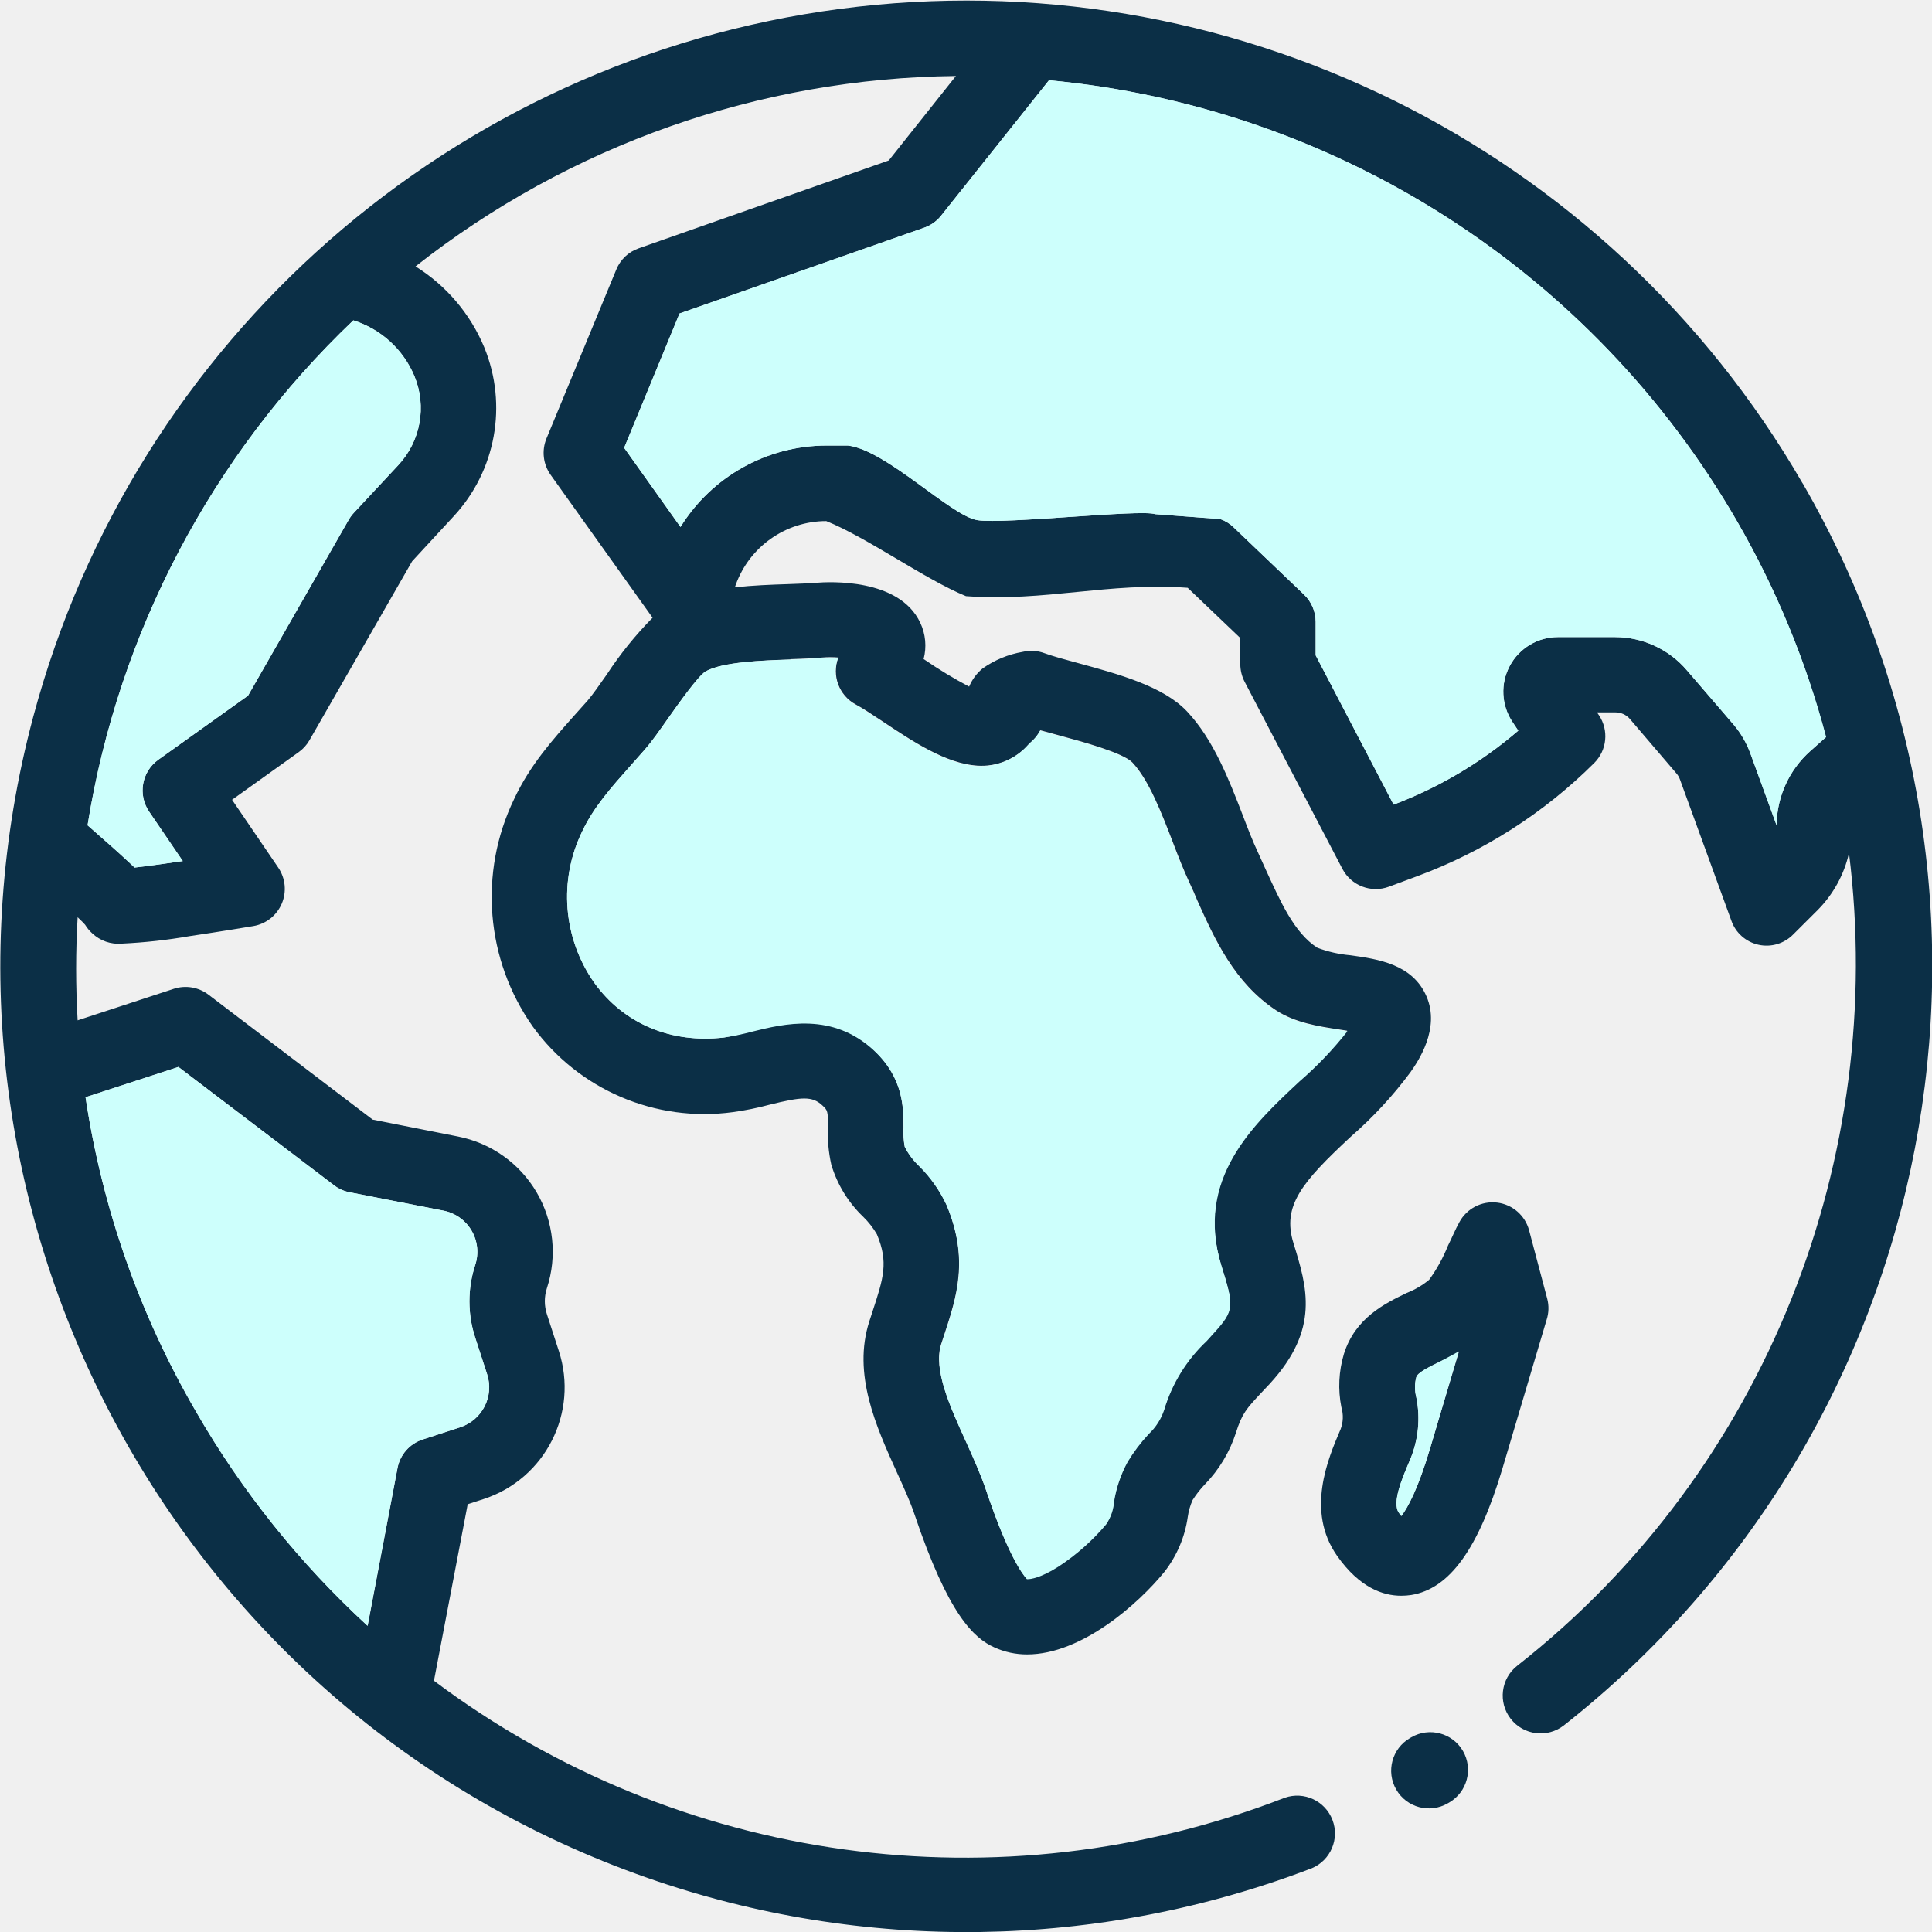
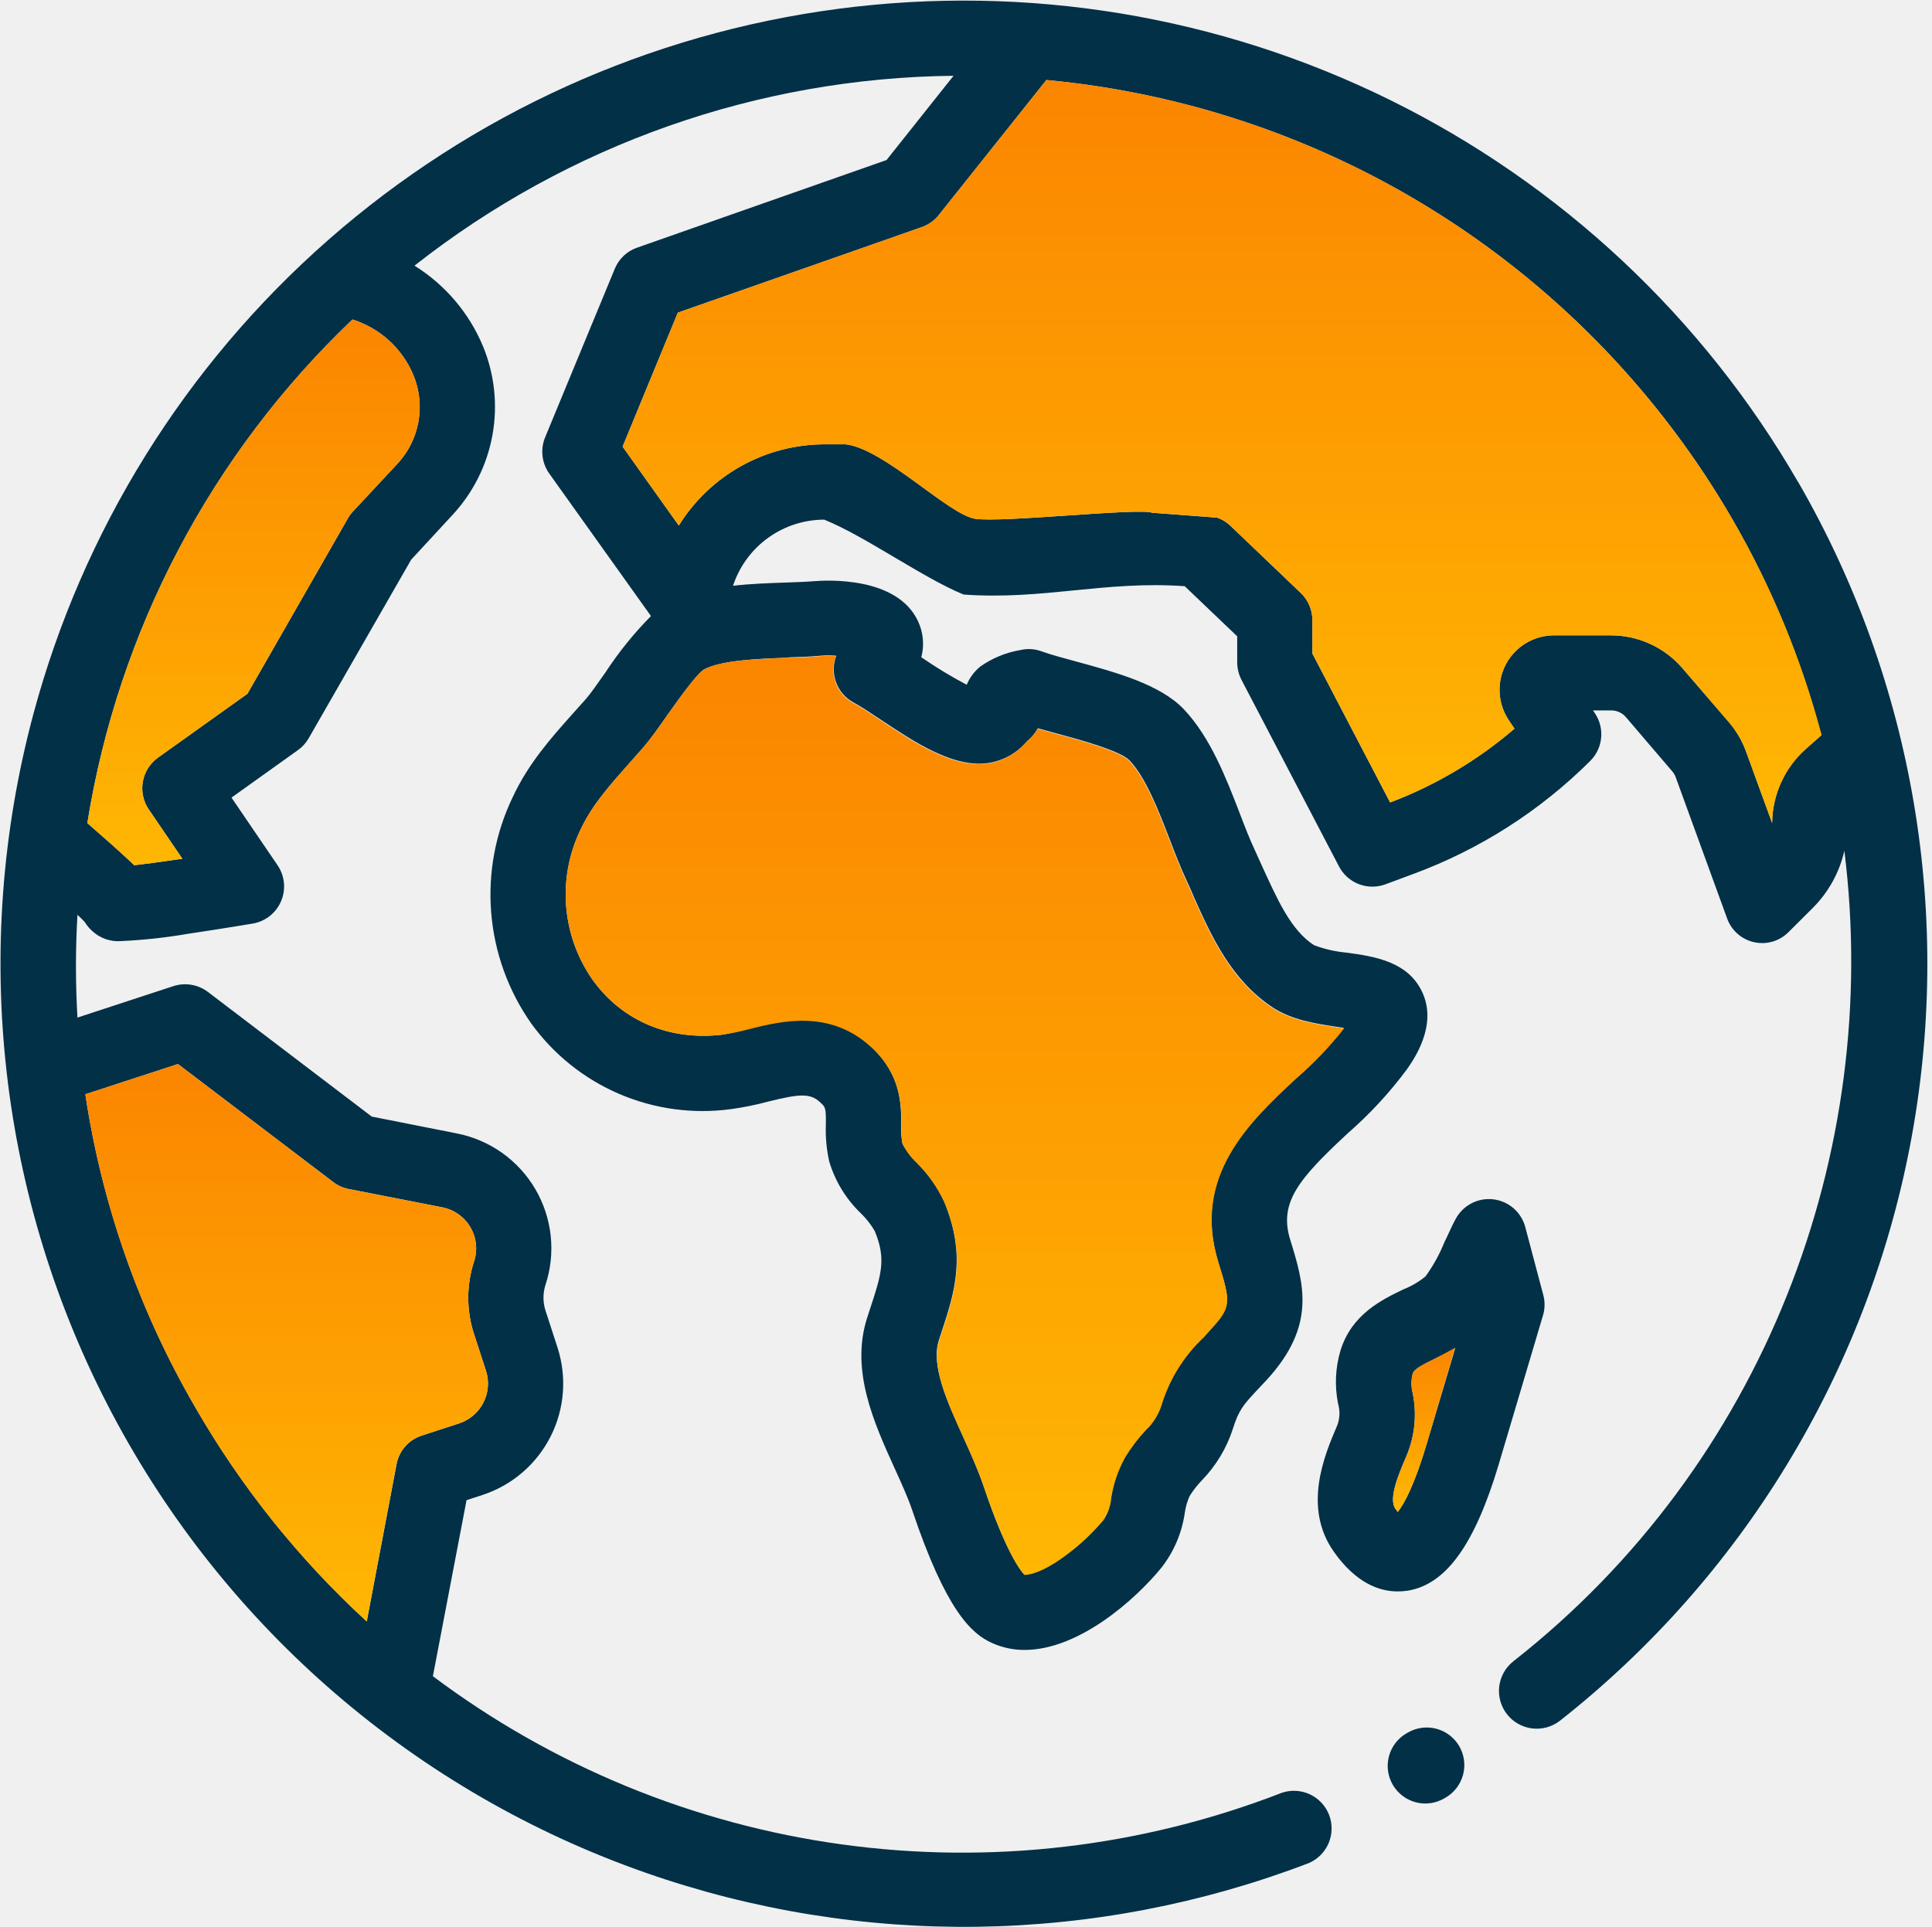
- <svg xmlns="http://www.w3.org/2000/svg" viewBox="0 0 258.84 258.84">
+ <svg xmlns="http://www.w3.org/2000/svg" width="397" height="396" viewBox="0 0 397 396" fill="none">
+   <g clip-path="url(#clip0_466_1565)">
+     <path d="M299.865 358.9C298.836 357.126 297.144 355.833 295.162 355.305C293.18 354.777 291.069 355.058 289.294 356.085L289.003 356.253C287.23 357.282 285.938 358.973 285.412 360.954C284.885 362.935 285.167 365.044 286.196 366.817C287.224 368.59 288.915 369.882 290.896 370.409C292.878 370.935 294.987 370.653 296.76 369.624L297.05 369.456C298.82 368.427 300.11 366.738 300.638 364.759C301.165 362.781 300.888 360.674 299.865 358.9V358.9Z" fill="#023047" />
+     <path d="M369.476 99.061C349.891 65.16 320.694 37.828 285.576 20.519C250.458 3.211 210.996 -3.296 172.181 1.821C133.365 6.938 96.938 23.45 67.506 49.268C38.074 75.087 16.958 109.052 6.828 146.871C-6.077 195.117 -0.272 246.459 23.081 290.606C46.434 334.753 85.609 368.442 132.754 384.923C176.95 400.376 225.193 399.666 268.915 382.919C270.762 382.134 272.232 380.663 273.015 378.816C273.798 376.968 273.833 374.889 273.113 373.016C272.393 371.144 270.973 369.624 269.154 368.777C267.335 367.93 265.259 367.822 263.362 368.477C234.648 379.626 203.567 383.276 173.052 379.081C142.537 374.887 113.593 362.987 88.953 344.503L95.868 308.321L99.203 307.235C105.251 305.238 110.261 300.925 113.137 295.242C116.013 289.559 116.52 282.969 114.548 276.912L112.1 269.37C111.536 267.64 111.536 265.776 112.1 264.046C113.163 260.805 113.525 257.376 113.161 253.985C112.798 250.593 111.717 247.318 109.991 244.377C108.265 241.436 105.933 238.895 103.15 236.923C100.367 234.952 97.196 233.595 93.849 232.943L76.392 229.485L42.734 203.875C41.738 203.118 40.574 202.613 39.341 202.403C38.108 202.192 36.842 202.283 35.651 202.666L15.915 209.138C15.506 202.101 15.506 195.046 15.915 188.01C16.68 188.729 17.185 189.234 17.445 189.54C17.84 190.186 18.324 190.773 18.883 191.284C19.692 192.055 20.657 192.644 21.712 193.011C22.768 193.378 23.89 193.514 25.003 193.41C29.651 193.192 34.28 192.681 38.864 191.88C45.397 190.917 51.868 189.83 51.944 189.815C53.221 189.596 54.422 189.06 55.438 188.256C56.454 187.453 57.252 186.407 57.759 185.215C58.266 184.023 58.466 182.723 58.34 181.434C58.214 180.144 57.767 178.907 57.039 177.836L47.569 163.929L61.2 154.184C62.108 153.543 62.865 152.713 63.419 151.751L84.486 115.033L92.961 105.854C97.215 101.285 100.069 95.592 101.186 89.451C102.304 83.309 101.637 76.976 99.264 71.202C96.41 64.337 91.484 58.534 85.174 54.602C116.774 29.721 155.721 15.998 195.939 15.574L182.17 32.893L130.918 50.9C129.888 51.255 128.945 51.827 128.154 52.576C127.362 53.325 126.74 54.235 126.328 55.245L112.009 89.897C111.512 91.111 111.331 92.432 111.484 93.735C111.636 95.038 112.117 96.281 112.881 97.348L133.764 126.615C130.25 130.171 127.103 134.072 124.37 138.257C122.84 140.43 121.417 142.48 120.423 143.627L117.807 146.549C113.309 151.598 108.627 156.815 105.369 163.807C101.796 171.208 100.266 179.429 100.938 187.62C101.611 195.811 104.461 203.673 109.193 210.392C113.8 216.755 120.046 221.749 127.266 224.841C134.487 227.934 142.411 229.011 150.195 227.955C152.744 227.608 155.269 227.097 157.753 226.426C164.377 224.789 166.488 224.62 168.6 226.609C169.64 227.573 169.732 227.757 169.701 231.046C169.601 233.615 169.832 236.186 170.39 238.695C171.604 242.774 173.861 246.465 176.938 249.405C178.028 250.467 178.969 251.671 179.737 252.985C182.155 258.752 181.099 261.965 178.789 268.987C178.605 269.584 178.391 270.196 178.192 270.823C174.704 281.64 179.569 292.38 183.868 301.85C185.26 304.91 186.591 307.832 187.448 310.387C194.394 331.025 199.611 335.752 203.787 337.649C205.909 338.619 208.217 339.115 210.55 339.103C221.687 339.103 233.33 328.745 238.669 322.182C241.222 318.912 242.873 315.03 243.458 310.922C243.626 309.729 243.961 308.565 244.452 307.465C245.19 306.294 246.046 305.202 247.007 304.206C249.887 301.23 252.048 297.635 253.326 293.695C254.58 289.702 255.513 288.708 258.558 285.449L260.271 283.629C270.568 272.414 267.921 263.862 265.121 254.79C262.75 247.14 266.881 242.291 276.886 232.974C281.433 229.018 285.537 224.581 289.125 219.74C290.655 217.552 295.245 210.866 292.399 204.242C289.554 197.618 282.486 196.592 276.779 195.797C274.471 195.596 272.201 195.081 270.032 194.267C265.228 191.207 262.383 184.613 259.476 178.31C258.91 177.056 258.359 175.816 257.793 174.592C256.783 172.451 255.773 169.85 254.733 167.111C251.918 159.814 248.721 151.567 243.305 145.815C238.424 140.644 229.23 138.165 221.106 135.947C218.367 135.213 215.797 134.509 214.084 133.882C212.665 133.353 211.12 133.257 209.647 133.606C206.677 134.112 203.859 135.278 201.401 137.018C200.194 138.014 199.248 139.291 198.647 140.736C195.481 139.066 192.416 137.212 189.467 135.182L189.314 135.09C189.972 132.603 189.728 129.964 188.626 127.64C184.312 118.46 169.977 119.225 167.207 119.455C165.677 119.577 163.582 119.654 161.424 119.73C158.043 119.837 154.31 119.975 150.623 120.388L150.807 119.868C152.182 116.046 154.701 112.742 158.022 110.404C161.343 108.066 165.303 106.808 169.365 106.802C177.718 110.153 189.712 118.812 198.004 122.193C214.374 123.371 227.072 119.302 243.442 120.48L254.228 130.776V136.161C254.239 137.408 254.543 138.634 255.116 139.741L275.142 178.065C276.009 179.735 277.456 181.031 279.211 181.71C280.966 182.389 282.908 182.404 284.673 181.752L290.487 179.595C304.117 174.553 316.5 166.632 326.792 156.371C328.051 155.107 328.835 153.446 329.01 151.67C329.186 149.894 328.743 148.112 327.755 146.626L327.342 146.014H331.045C331.625 146.001 332.201 146.118 332.73 146.357C333.26 146.595 333.729 146.948 334.104 147.391L343.636 158.544C343.944 158.899 344.182 159.309 344.34 159.752L354.865 188.668C355.291 189.904 356.027 191.011 357.003 191.883C357.978 192.754 359.161 193.36 360.438 193.644C361.715 193.928 363.043 193.88 364.296 193.504C365.549 193.128 366.684 192.438 367.594 191.498L372.612 186.495C375.782 183.285 377.992 179.252 378.992 174.853C386.733 236.905 362.408 301.07 311.003 341.413C309.38 342.679 308.326 344.538 308.074 346.581C307.821 348.623 308.391 350.683 309.657 352.306C310.923 353.929 312.781 354.983 314.824 355.235C316.867 355.488 318.927 354.918 320.55 353.652C357.952 324.193 383.487 282.244 392.479 235.49C401.47 188.735 393.314 140.307 369.506 99.076L369.476 99.061ZM36.569 218.684L68.468 242.933C69.405 243.658 70.501 244.15 71.665 244.371L90.881 248.135C92.078 248.367 93.213 248.852 94.209 249.556C95.205 250.261 96.04 251.169 96.658 252.221C97.276 253.273 97.663 254.445 97.793 255.658C97.923 256.871 97.794 258.098 97.413 259.257C95.824 264.108 95.824 269.339 97.413 274.189L99.861 281.716C100.561 283.885 100.372 286.243 99.337 288.273C98.302 290.303 96.504 291.84 94.338 292.548L86.689 295.042C85.368 295.462 84.186 296.234 83.27 297.274C82.354 298.314 81.738 299.584 81.487 300.947L75.367 333.243C61.467 320.477 49.6 305.659 40.18 289.305C28.632 269.458 20.948 247.603 17.537 224.896L36.569 218.684ZM81.655 95.328L72.568 105.074C72.157 105.511 71.798 105.993 71.497 106.512L50.843 142.587L32.484 155.698C30.826 156.878 29.699 158.663 29.346 160.667C28.994 162.671 29.445 164.733 30.602 166.407L37.472 176.49C33.509 177.071 29.96 177.56 27.588 177.821L26.166 176.49C24.33 174.776 21.76 172.497 17.95 169.161C24.29 129.628 43.429 93.268 72.43 65.663C75.228 66.544 77.799 68.025 79.964 70.005C82.129 71.985 83.834 74.414 84.96 77.122C86.209 80.155 86.562 83.483 85.976 86.71C85.39 89.937 83.891 92.928 81.655 95.328V95.328ZM162.021 135.106C164.346 135.029 166.611 134.953 168.554 134.769C169.648 134.675 170.749 134.675 171.843 134.769C171.163 136.532 171.15 138.483 171.806 140.254C172.463 142.026 173.743 143.498 175.408 144.392C176.861 145.157 178.865 146.519 181.007 147.926C187.05 151.95 193.904 156.524 200.33 156.937C202.3 157.067 204.274 156.739 206.097 155.98C207.92 155.221 209.544 154.051 210.84 152.562C210.944 152.442 211.057 152.329 211.177 152.225C212.028 151.521 212.735 150.659 213.257 149.686L217.128 150.741C221.718 151.981 230.224 154.291 232.121 156.295C235.456 159.829 238.072 166.576 240.367 172.542C241.53 175.602 242.632 178.387 243.856 181.018C244.391 182.15 244.911 183.313 245.385 184.491C248.95 192.446 253.035 201.473 261.572 207.088C265.473 209.627 270.231 210.362 274.454 211.004L276.136 211.264C273.196 214.995 269.907 218.437 266.315 221.545C256.737 230.465 244.896 241.572 250.296 259.273C252.897 267.626 253.02 268.452 248.843 273.042L247.313 274.74C243.203 278.597 240.189 283.475 238.577 288.876C237.952 290.754 236.869 292.447 235.426 293.802C233.787 295.554 232.336 297.472 231.096 299.524C229.698 302.087 228.751 304.871 228.296 307.755C228.174 309.402 227.614 310.986 226.675 312.345C223.861 315.677 220.578 318.584 216.929 320.974C213.303 323.284 211.177 323.605 210.442 323.559C209.616 322.672 206.618 318.801 202.104 305.399C200.988 302.095 199.442 298.683 197.958 295.394C194.654 288.142 191.257 280.645 192.91 275.505C193.109 274.908 193.308 274.312 193.491 273.73C196.138 265.668 198.632 258.049 194.011 246.957C192.625 243.972 190.718 241.258 188.381 238.94C187.179 237.808 186.181 236.478 185.429 235.008C185.193 233.717 185.111 232.402 185.184 231.092C185.184 227.053 185.184 220.949 179.171 215.273C170.619 207.256 160.629 209.719 154.035 211.356C152.185 211.899 150.305 212.334 148.405 212.656C137.543 213.926 127.828 209.826 121.785 201.396C118.647 196.922 116.765 191.688 116.335 186.24C115.904 180.792 116.941 175.328 119.337 170.416C121.677 165.444 125.242 161.451 129.342 156.83C130.245 155.821 131.148 154.796 132.05 153.771C133.58 152.042 135.232 149.686 136.977 147.192C139.088 144.224 142.989 138.67 144.626 137.615C148.16 135.656 156.177 135.366 162.021 135.167V135.106ZM371.036 153.939C368.916 155.834 367.209 158.146 366.025 160.731C364.84 163.317 364.202 166.119 364.152 168.962V169.146L358.797 154.459C358.008 152.272 356.832 150.246 355.324 148.477L345.762 137.385C343.943 135.251 341.682 133.537 339.136 132.362C336.59 131.186 333.819 130.578 331.014 130.577H319.341C317.312 130.576 315.32 131.125 313.579 132.168C311.838 133.21 310.413 134.706 309.456 136.496C308.499 138.285 308.047 140.301 308.147 142.328C308.247 144.355 308.896 146.316 310.024 148.003L311.202 149.762C303.633 156.265 294.987 161.396 285.652 164.923L269.68 134.325V127.471C269.68 126.426 269.468 125.391 269.058 124.428C268.648 123.466 268.048 122.597 267.294 121.872L252.882 108.103C252.097 107.335 251.151 106.749 250.113 106.389L236.757 105.38C233.819 104.355 205.822 107.476 200.36 106.619C194.899 105.762 181.665 92.222 173.786 91.32H169.38C163.39 91.337 157.503 92.878 152.273 95.798C147.043 98.718 142.643 102.921 139.486 108.011L127.935 91.794L139.287 64.256L189.33 46.708C190.669 46.257 191.86 45.447 192.772 44.367L215.017 16.446C244.034 19.155 271.98 28.774 296.515 44.5C321.051 60.225 341.464 81.599 356.043 106.833C364.054 120.716 370.177 135.606 374.249 151.108L371.036 153.939Z" fill="#023047" />
+     <path d="M81.654 95.328L72.567 105.074C72.156 105.511 71.797 105.993 71.496 106.512L50.842 142.587L32.483 155.698C30.825 156.878 29.698 158.663 29.346 160.667C28.994 162.671 29.445 164.733 30.602 166.407L37.471 176.49C33.508 177.071 29.959 177.56 27.588 177.821L26.165 176.49C24.329 174.776 21.759 172.497 17.949 169.161C24.289 129.628 43.429 93.268 72.429 65.663C75.227 66.544 77.799 68.025 79.963 70.005C82.128 71.985 83.833 74.414 84.959 77.122C86.208 80.155 86.561 83.483 85.975 86.71C85.39 89.937 83.89 92.928 81.654 95.328V95.328Z" fill="url(#paint0_linear_466_1565)" />
+     <path d="M94.308 292.548L86.658 295.042C85.337 295.462 84.156 296.234 83.24 297.274C82.323 298.314 81.707 299.584 81.456 300.947L75.337 333.243C61.436 320.477 49.57 305.659 40.149 289.305C28.612 269.456 20.939 247.601 17.537 224.896L36.569 218.7L68.468 242.949C69.405 243.673 70.501 244.166 71.665 244.387L90.881 248.15C92.078 248.382 93.213 248.867 94.209 249.571C95.205 250.276 96.04 251.185 96.658 252.237C97.276 253.289 97.663 254.46 97.793 255.673C97.923 256.886 97.794 258.113 97.413 259.273C95.824 264.123 95.824 269.354 97.413 274.204L99.861 281.732C100.555 283.902 100.36 286.26 99.319 288.287C98.278 290.314 96.476 291.846 94.308 292.548V292.548Z" fill="url(#paint1_linear_466_1565)" />
+     <path d="M276.183 211.387C273.242 215.117 269.953 218.56 266.361 221.668C256.784 230.587 244.942 241.694 250.343 259.395C252.944 267.748 253.066 268.574 248.889 273.164L247.36 274.862C243.25 278.72 240.236 283.597 238.624 288.999C237.998 290.877 236.915 292.57 235.472 293.925C233.834 295.676 232.383 297.594 231.143 299.647C229.744 302.209 228.797 304.994 228.343 307.878C228.22 309.524 227.66 311.109 226.721 312.467C223.907 315.8 220.624 318.706 216.976 321.096C213.35 323.406 211.223 323.727 210.489 323.681C209.663 322.794 206.664 318.923 202.151 305.522C201.034 302.217 199.489 298.805 198.005 295.516C194.7 288.264 191.304 280.768 192.956 275.627C193.155 275.031 193.354 274.434 193.538 273.853C196.184 265.79 198.678 258.171 194.058 247.079C192.671 244.094 190.765 241.38 188.428 239.063C187.226 237.93 186.227 236.6 185.475 235.131C185.24 233.839 185.157 232.525 185.23 231.214C185.23 227.175 185.23 221.071 179.218 215.395C170.666 207.378 160.675 209.841 154.081 211.478C152.214 211.982 150.319 212.376 148.405 212.656C137.543 213.926 127.828 209.826 121.785 201.396C118.648 196.922 116.766 191.688 116.335 186.24C115.905 180.792 116.941 175.328 119.337 170.416C121.678 165.444 125.243 161.451 129.343 156.83C130.246 155.821 131.148 154.796 132.051 153.77C133.581 152.042 135.233 149.686 136.977 147.192C139.088 144.224 142.99 138.67 144.627 137.615C148.084 135.687 156.086 135.396 161.945 135.197C164.271 135.121 166.535 135.044 168.478 134.861C169.572 134.767 170.673 134.767 171.767 134.861C171.087 136.624 171.074 138.574 171.731 140.346C172.387 142.118 173.667 143.589 175.332 144.484C176.785 145.249 178.789 146.611 180.931 148.018C186.974 152.042 193.828 156.616 200.254 157.029C202.224 157.159 204.198 156.831 206.021 156.072C207.845 155.313 209.468 154.143 210.764 152.654C210.868 152.534 210.981 152.421 211.101 152.317C211.952 151.613 212.659 150.751 213.182 149.777L217.052 150.833C221.642 152.072 230.148 154.382 232.045 156.387C235.38 159.921 237.997 166.668 240.291 172.634C241.454 175.694 242.556 178.478 243.78 181.11C244.315 182.242 244.835 183.405 245.31 184.583C248.874 192.538 252.959 201.565 261.496 207.179C265.397 209.719 270.155 210.453 274.378 211.096L276.183 211.387Z" fill="url(#paint2_linear_466_1565)" />
+     <path d="M374.311 151.063L371.037 153.985C368.916 155.879 367.21 158.192 366.025 160.777C364.841 163.363 364.203 166.165 364.153 169.008V169.192L358.798 154.505C358.009 152.318 356.833 150.292 355.325 148.523L345.763 137.385C343.944 135.251 341.683 133.537 339.136 132.362C336.59 131.186 333.819 130.578 331.015 130.577H319.342C317.312 130.576 315.321 131.125 313.58 132.168C311.839 133.21 310.414 134.706 309.457 136.496C308.5 138.285 308.048 140.301 308.148 142.328C308.247 144.355 308.896 146.316 310.025 148.003L311.203 149.762C303.634 156.265 294.988 161.396 285.653 164.924L269.681 134.325V127.472C269.68 126.426 269.469 125.391 269.059 124.428C268.649 123.466 268.049 122.597 267.294 121.872L252.883 108.103C252.097 107.335 251.152 106.749 250.114 106.389L236.758 105.38C233.82 104.355 205.823 107.476 200.361 106.619C194.899 105.762 181.666 92.222 173.787 91.32H169.381C163.391 91.337 157.504 92.878 152.274 95.798C147.044 98.718 142.643 102.921 139.486 108.011L127.936 91.794L139.287 64.256L189.331 46.708C190.67 46.257 191.861 45.447 192.773 44.367L215.018 16.447C244.034 19.155 271.98 28.774 296.516 44.5C321.052 60.225 341.464 81.599 356.044 106.833C364.073 120.699 370.216 135.573 374.311 151.063V151.063Z" fill="url(#paint3_linear_466_1565)" />
+     <path d="M317.138 266.203L313.42 252.174C313.019 250.68 312.18 249.34 311.01 248.327C309.841 247.315 308.394 246.676 306.858 246.493C305.322 246.311 303.766 246.592 302.392 247.302C301.017 248.012 299.887 249.117 299.146 250.476C298.29 252.006 297.617 253.704 296.806 255.295C295.809 257.786 294.509 260.144 292.935 262.317C291.558 263.452 290.008 264.361 288.345 265.01C283.893 267.167 277.789 270.104 275.464 277.524C274.405 281.064 274.227 284.808 274.943 288.433C275.396 289.94 275.331 291.556 274.76 293.022L274.683 293.191C272.22 298.974 267.63 309.713 274.056 318.878C278.646 325.41 283.465 327.078 287.198 327.078C287.889 327.078 288.58 327.027 289.263 326.925C297.158 325.64 303.032 317.424 307.928 301.1L317.016 270.502C317.467 269.11 317.509 267.618 317.138 266.203V266.203ZM293.149 296.801C290.686 305.124 288.56 309.04 287.228 310.739L286.754 310.111C285.224 308 287.489 302.814 288.942 299.402L289.018 299.218C290.738 295.152 291.181 290.66 290.288 286.337C289.954 285.021 289.954 283.643 290.288 282.328C290.594 281.349 292.415 280.431 295.138 279.1C296.347 278.519 297.693 277.876 299.024 277.096L293.149 296.801Z" fill="#023047" />
+     <path d="M298.993 277.004L293.149 296.801C290.686 305.124 288.559 309.04 287.228 310.739L286.754 310.111C285.224 308 287.488 302.814 288.942 299.402L289.018 299.218C290.738 295.152 291.181 290.66 290.288 286.337C289.954 285.021 289.954 283.643 290.288 282.328C290.594 281.349 292.415 280.431 295.138 279.1C296.331 278.442 297.662 277.769 298.993 277.004Z" fill="url(#paint4_linear_466_1565)" />
+   </g>
  <defs>
-     <style>
-       .cls-1 {
-         fill: #0b2f46;
-       }
- 
-       .cls-2 {
-         fill: #cdfffc;
-       }
-     </style>
+     <linearGradient id="paint0_linear_466_1565" x1="52.1" y1="65.663" x2="52.1" y2="177.821" gradientUnits="userSpaceOnUse">
+       <stop stop-color="#FB8500" />
+       <stop offset="1" stop-color="#FFB703" />
+     </linearGradient>
+     <linearGradient id="paint1_linear_466_1565" x1="58.903" y1="218.7" x2="58.903" y2="333.243" gradientUnits="userSpaceOnUse">
+       <stop stop-color="#FB8500" />
+       <stop offset="1" stop-color="#FFB703" />
+     </linearGradient>
+     <linearGradient id="paint2_linear_466_1565" x1="196.212" y1="134.79" x2="196.212" y2="323.685" gradientUnits="userSpaceOnUse">
+       <stop stop-color="#FB8500" />
+       <stop offset="1" stop-color="#FFB703" />
+     </linearGradient>
+     <linearGradient id="paint3_linear_466_1565" x1="251.123" y1="16.447" x2="251.123" y2="169.192" gradientUnits="userSpaceOnUse">
+       <stop stop-color="#FB8500" />
+       <stop offset="1" stop-color="#FFB703" />
+     </linearGradient>
+     <linearGradient id="paint4_linear_466_1565" x1="292.619" y1="277.004" x2="292.619" y2="310.739" gradientUnits="userSpaceOnUse">
+       <stop stop-color="#FB8500" />
+       <stop offset="1" stop-color="#FFB703" />
+     </linearGradient>
+     <clipPath id="clip0_466_1565">
+       <rect width="396" height="396" fill="white" transform="translate(0.00390625)" />
+     </clipPath>
  </defs>
-   <g id="Camada_2" data-name="Camada 2">
-     <g id="Layer_1" data-name="Layer 1">
-       <g id="Painel">
-         <path class="cls-1" d="M196,234.59a5.06,5.06,0,0,0-6.91-1.84l-.19.11a5.05,5.05,0,1,0,5.07,8.74l.19-.11A5.06,5.06,0,0,0,196,234.59Z" />
-         <path class="cls-1" d="M241.5,64.75A129.4,129.4,0,0,0,4.46,96,129.41,129.41,0,0,0,86.77,251.6a129.41,129.41,0,0,0,89-1.31,5.06,5.06,0,0,0-3.63-9.44,118.5,118.5,0,0,1-114-15.67l4.52-23.65,2.18-.71A15.74,15.74,0,0,0,74.87,181l-1.6-4.93a5.61,5.61,0,0,1,0-3.48,15.72,15.72,0,0,0-11.93-20.33L49.93,150l-22-16.74a5.08,5.08,0,0,0-4.63-.79L10.4,136.7a119,119,0,0,1,0-13.81c.5.47.83.8,1,1a5.23,5.23,0,0,0,.94,1.14,5.11,5.11,0,0,0,4,1.39,72.41,72.41,0,0,0,9.06-1c4.27-.63,8.5-1.34,8.55-1.35a5.06,5.06,0,0,0,3.33-7.83l-6.19-9.09L40,100.78a5,5,0,0,0,1.45-1.59l13.77-24,5.54-6a21.34,21.34,0,0,0,4.12-22.65,23.34,23.34,0,0,0-9.21-10.85,119.06,119.06,0,0,1,72.4-25.51l-9,11.32L85.57,33.27a5,5,0,0,0-3,2.84L73.21,58.76a5.07,5.07,0,0,0,.57,4.87L87.43,82.76a48.78,48.78,0,0,0-6.14,7.61c-1,1.42-1.93,2.76-2.58,3.51L77,95.79c-2.94,3.3-6,6.71-8.13,11.28a30.13,30.13,0,0,0,2.5,30.45A28.38,28.38,0,0,0,98.17,149a39.3,39.3,0,0,0,4.94-1c4.33-1.07,5.71-1.18,7.09.12.68.63.74.75.72,2.9a19.53,19.53,0,0,0,.45,5,16,16,0,0,0,4.28,7,11.05,11.05,0,0,1,1.83,2.34c1.58,3.77.89,5.87-.62,10.46-.12.39-.26.79-.39,1.2-2.28,7.07.9,14.09,3.71,20.28.91,2,1.78,3.91,2.34,5.58,4.54,13.49,7.95,16.58,10.68,17.82a10.5,10.5,0,0,0,4.42.95c7.28,0,14.89-6.77,18.38-11.06a15.51,15.51,0,0,0,3.13-7.36,8.42,8.42,0,0,1,.65-2.26,13.21,13.21,0,0,1,1.67-2.13,17.76,17.76,0,0,0,4.13-6.87c.82-2.61,1.43-3.26,3.42-5.39l1.12-1.19c6.73-7.33,5-12.92,3.17-18.85-1.55-5,1.15-8.17,7.69-14.26a54.4,54.4,0,0,0,8-8.65c1-1.43,4-5.8,2.14-10.13s-6.48-5-10.21-5.52a16.67,16.67,0,0,1-4.41-1c-3.14-2-5-6.31-6.9-10.43-.37-.82-.73-1.63-1.1-2.43-.66-1.4-1.32-3.1-2-4.89-1.84-4.77-3.93-10.16-7.47-13.92-3.19-3.38-9.2-5-14.51-6.45-1.79-.48-3.47-.94-4.59-1.35a5,5,0,0,0-2.9-.18,13.15,13.15,0,0,0-5.39,2.23,6.28,6.28,0,0,0-1.8,2.43,59.63,59.63,0,0,1-6-3.63l-.1-.06a7.12,7.12,0,0,0-.45-4.87c-2.82-6-12.19-5.5-14-5.35-1,.08-2.37.13-3.78.18-2.21.07-4.65.16-7.06.43l.12-.34a12.91,12.91,0,0,1,12.13-8.54C116.16,72,124,77.66,129.42,79.87c10.7.77,19-1.89,29.7-1.12l7.05,6.73V89a5.19,5.19,0,0,0,.58,2.34l13.09,25.05a5.05,5.05,0,0,0,6.23,2.41l3.8-1.41a66.08,66.08,0,0,0,23.73-15.18,5.06,5.06,0,0,0,.63-6.37l-.27-.4h2.42a2.55,2.55,0,0,1,2,.9l6.23,7.29a2.47,2.47,0,0,1,.46.79l6.88,18.9a5,5,0,0,0,8.32,1.85l3.28-3.27a15.82,15.82,0,0,0,4.17-7.61c5.06,40.56-10.84,82.5-44.44,108.87a5.06,5.06,0,0,0,6.24,8,129.43,129.43,0,0,0,32-166.4ZM23.9,142.94l20.85,15.85a4.92,4.92,0,0,0,2.09.94l12.56,2.46a5.62,5.62,0,0,1,4.27,7.27,15.67,15.67,0,0,0,0,9.76l1.6,4.92a5.63,5.63,0,0,1-3.61,7.08l-5,1.63a5,5,0,0,0-3.4,3.86l-4,21.11a121,121,0,0,1-23-28.72A118.81,118.81,0,0,1,11.46,147ZM53.37,62.31l-5.94,6.37a5.16,5.16,0,0,0-.7.94L33.23,93.2l-12,8.57a5.06,5.06,0,0,0-1.23,7l4.49,6.59c-2.59.38-4.91.7-6.46.87l-.93-.87c-1.2-1.12-2.88-2.61-5.37-4.79A119.53,119.53,0,0,1,47.34,42.92a13.14,13.14,0,0,1,8.19,7.49A11.2,11.2,0,0,1,53.37,62.31Zm52.53,26c1.52-.05,3-.1,4.27-.22a12.53,12.53,0,0,1,2.15,0,5.07,5.07,0,0,0,2.33,6.29c.95.5,2.26,1.39,3.66,2.31,3.95,2.63,8.43,5.62,12.63,5.89a8.38,8.38,0,0,0,6.87-2.86,2.17,2.17,0,0,1,.22-.22,5.58,5.58,0,0,0,1.36-1.66l2.53.69c3,.81,8.56,2.32,9.8,3.63,2.18,2.31,3.89,6.72,5.39,10.62.76,2,1.48,3.82,2.28,5.54.35.74.69,1.5,1,2.27,2.33,5.2,5,11.1,10.58,14.77,2.55,1.66,5.66,2.14,8.42,2.56l1.1.17a49,49,0,0,1-6.42,6.72c-6.26,5.83-14,13.09-10.47,24.66,1.7,5.46,1.78,6-.95,9l-1,1.11a20.85,20.85,0,0,0-5.71,9.24,7.8,7.8,0,0,1-2.06,3.22,22.52,22.52,0,0,0-2.83,3.74,16.63,16.63,0,0,0-1.83,5.38,6.07,6.07,0,0,1-1.06,3,29.48,29.48,0,0,1-6.37,5.64c-2.37,1.51-3.76,1.72-4.24,1.69-.54-.58-2.5-3.11-5.45-11.87-.73-2.16-1.74-4.39-2.71-6.54-2.16-4.74-4.38-9.64-3.3-13,.13-.39.26-.78.38-1.16,1.73-5.27,3.36-10.25.34-17.5a18.15,18.15,0,0,0-3.68-5.24,9.44,9.44,0,0,1-1.93-2.57,10.9,10.9,0,0,1-.16-2.56c0-2.64,0-6.63-3.93-10.34-5.59-5.24-12.12-3.63-16.43-2.56A32.18,32.18,0,0,1,97,139c-7.1.83-13.45-1.85-17.4-7.36A20,20,0,0,1,78,111.39c1.53-3.25,3.86-5.86,6.54-8.88.59-.66,1.18-1.33,1.77-2,1-1.13,2.08-2.67,3.22-4.3,1.38-1.94,3.93-5.57,5-6.26C96.84,88.67,102.08,88.48,105.9,88.35Zm136.62,12.31a13.49,13.49,0,0,0-4.5,9.82v.12l-3.5-9.6a12.64,12.64,0,0,0-2.27-3.91L226,89.8a12.67,12.67,0,0,0-9.64-4.45h-7.63a7.32,7.32,0,0,0-6.09,11.39l.77,1.15a56,56,0,0,1-16.7,9.91l-10.44-20V83.32a5.08,5.08,0,0,0-1.56-3.66l-9.42-9a4.87,4.87,0,0,0-1.81-1.12l-8.73-.66c-1.92-.67-20.22,1.37-23.79.81s-12.22-9.41-17.37-10h-2.88A23.07,23.07,0,0,0,91.17,70.6L83.62,60l7.42-18,32.71-11.47A5.06,5.06,0,0,0,126,29l14.54-18.25a119.26,119.26,0,0,1,92.18,59.08,117.77,117.77,0,0,1,11.9,28.94Z" />
-         <path class="cls-2" d="M53.37,62.31l-5.94,6.37a5.16,5.16,0,0,0-.7.94L33.23,93.2l-12,8.57a5.06,5.06,0,0,0-1.23,7l4.49,6.59c-2.59.38-4.91.7-6.46.87l-.93-.87c-1.2-1.12-2.88-2.61-5.37-4.79A119.53,119.53,0,0,1,47.34,42.92a13.14,13.14,0,0,1,8.19,7.49A11.2,11.2,0,0,1,53.37,62.31Z" />
-         <path class="cls-2" d="M61.64,191.22l-5,1.63a5,5,0,0,0-3.4,3.86l-4,21.11a121,121,0,0,1-23-28.72A118.81,118.81,0,0,1,11.46,147l12.44-4.05,20.85,15.85a4.92,4.92,0,0,0,2.09.94l12.56,2.46a5.62,5.62,0,0,1,4.27,7.27,15.67,15.67,0,0,0,0,9.76l1.6,4.92A5.63,5.63,0,0,1,61.64,191.22Z" />
-         <path class="cls-2" d="M180.52,138.17a49,49,0,0,1-6.42,6.72c-6.26,5.83-14,13.09-10.47,24.66,1.7,5.46,1.78,6-.95,9l-1,1.11a20.85,20.85,0,0,0-5.71,9.24,7.8,7.8,0,0,1-2.06,3.22,22.52,22.52,0,0,0-2.83,3.74,16.63,16.63,0,0,0-1.83,5.38,6.07,6.07,0,0,1-1.06,3,29.48,29.48,0,0,1-6.37,5.64c-2.37,1.51-3.76,1.72-4.24,1.69-.54-.58-2.5-3.11-5.45-11.87-.73-2.16-1.74-4.39-2.71-6.54-2.16-4.74-4.38-9.64-3.3-13,.13-.39.26-.78.38-1.16,1.73-5.27,3.36-10.25.34-17.5a18.15,18.15,0,0,0-3.68-5.24,9.44,9.44,0,0,1-1.93-2.57,10.9,10.9,0,0,1-.16-2.56c0-2.64,0-6.63-3.93-10.34-5.59-5.24-12.12-3.63-16.43-2.56A32.18,32.18,0,0,1,97,139c-7.1.83-13.45-1.85-17.4-7.36A20,20,0,0,1,78,111.39c1.53-3.25,3.86-5.86,6.54-8.88.59-.66,1.18-1.33,1.77-2,1-1.13,2.08-2.67,3.22-4.3,1.38-1.94,3.93-5.57,5-6.26,2.26-1.26,7.49-1.45,11.32-1.58,1.52-.05,3-.1,4.27-.22a12.53,12.53,0,0,1,2.15,0,5.07,5.07,0,0,0,2.33,6.29c.95.5,2.26,1.39,3.66,2.31,3.95,2.63,8.43,5.62,12.63,5.89a8.38,8.38,0,0,0,6.87-2.86,2.17,2.17,0,0,1,.22-.22,5.58,5.58,0,0,0,1.36-1.66l2.53.69c3,.81,8.56,2.32,9.8,3.63,2.18,2.31,3.89,6.72,5.39,10.62.76,2,1.48,3.82,2.28,5.54.35.74.69,1.5,1,2.27,2.33,5.2,5,11.1,10.58,14.77,2.55,1.66,5.66,2.14,8.42,2.56Z" />
-         <path class="cls-2" d="M244.66,98.74l-2.14,1.91a13.49,13.49,0,0,0-4.5,9.82v.12l-3.5-9.6a12.64,12.64,0,0,0-2.27-3.91L226,89.8a12.67,12.67,0,0,0-9.64-4.45h-7.63a7.32,7.32,0,0,0-6.09,11.39l.77,1.15a56,56,0,0,1-16.7,9.91l-10.44-20V83.32a5.08,5.08,0,0,0-1.56-3.66l-9.42-9a4.87,4.87,0,0,0-1.81-1.12l-8.73-.66c-1.92-.67-20.22,1.37-23.79.81s-12.22-9.41-17.37-10h-2.88A23.07,23.07,0,0,0,91.17,70.6L83.62,60l7.42-18,32.71-11.47A5.06,5.06,0,0,0,126,29l14.54-18.25a119.26,119.26,0,0,1,92.18,59.08A117.77,117.77,0,0,1,244.66,98.74Z" />
-         <path class="cls-1" d="M207.29,174l-2.43-9.17a5.06,5.06,0,0,0-9.33-1.11c-.56,1-1,2.11-1.53,3.15a21.33,21.33,0,0,1-2.53,4.59,11,11,0,0,1-3,1.76c-2.91,1.41-6.9,3.33-8.42,8.18a14.84,14.84,0,0,0-.34,7.13,4.61,4.61,0,0,1-.12,3l-.05.11c-1.61,3.78-4.61,10.8-.41,16.79,3,4.27,6.15,5.36,8.59,5.36a9.09,9.09,0,0,0,1.35-.1c5.16-.84,9-6.21,12.2-16.88l5.94-20A5,5,0,0,0,207.29,174ZM191.61,194c-1.61,5.44-3,8-3.87,9.11l-.31-.41c-1-1.38.48-4.77,1.43-7l.05-.12a14.23,14.23,0,0,0,.83-8.42,5.32,5.32,0,0,1,0-2.62c.2-.64,1.39-1.24,3.17-2.11.79-.38,1.67-.8,2.54-1.31Z" />
-         <path class="cls-2" d="M195.43,181.06,191.61,194c-1.61,5.44-3,8-3.87,9.11l-.31-.41c-1-1.38.48-4.77,1.43-7l.05-.12a14.23,14.23,0,0,0,.83-8.42,5.32,5.32,0,0,1,0-2.62c.2-.64,1.39-1.24,3.17-2.11C193.69,182,194.56,181.56,195.43,181.06Z" />
-       </g>
-     </g>
-   </g>
</svg>
